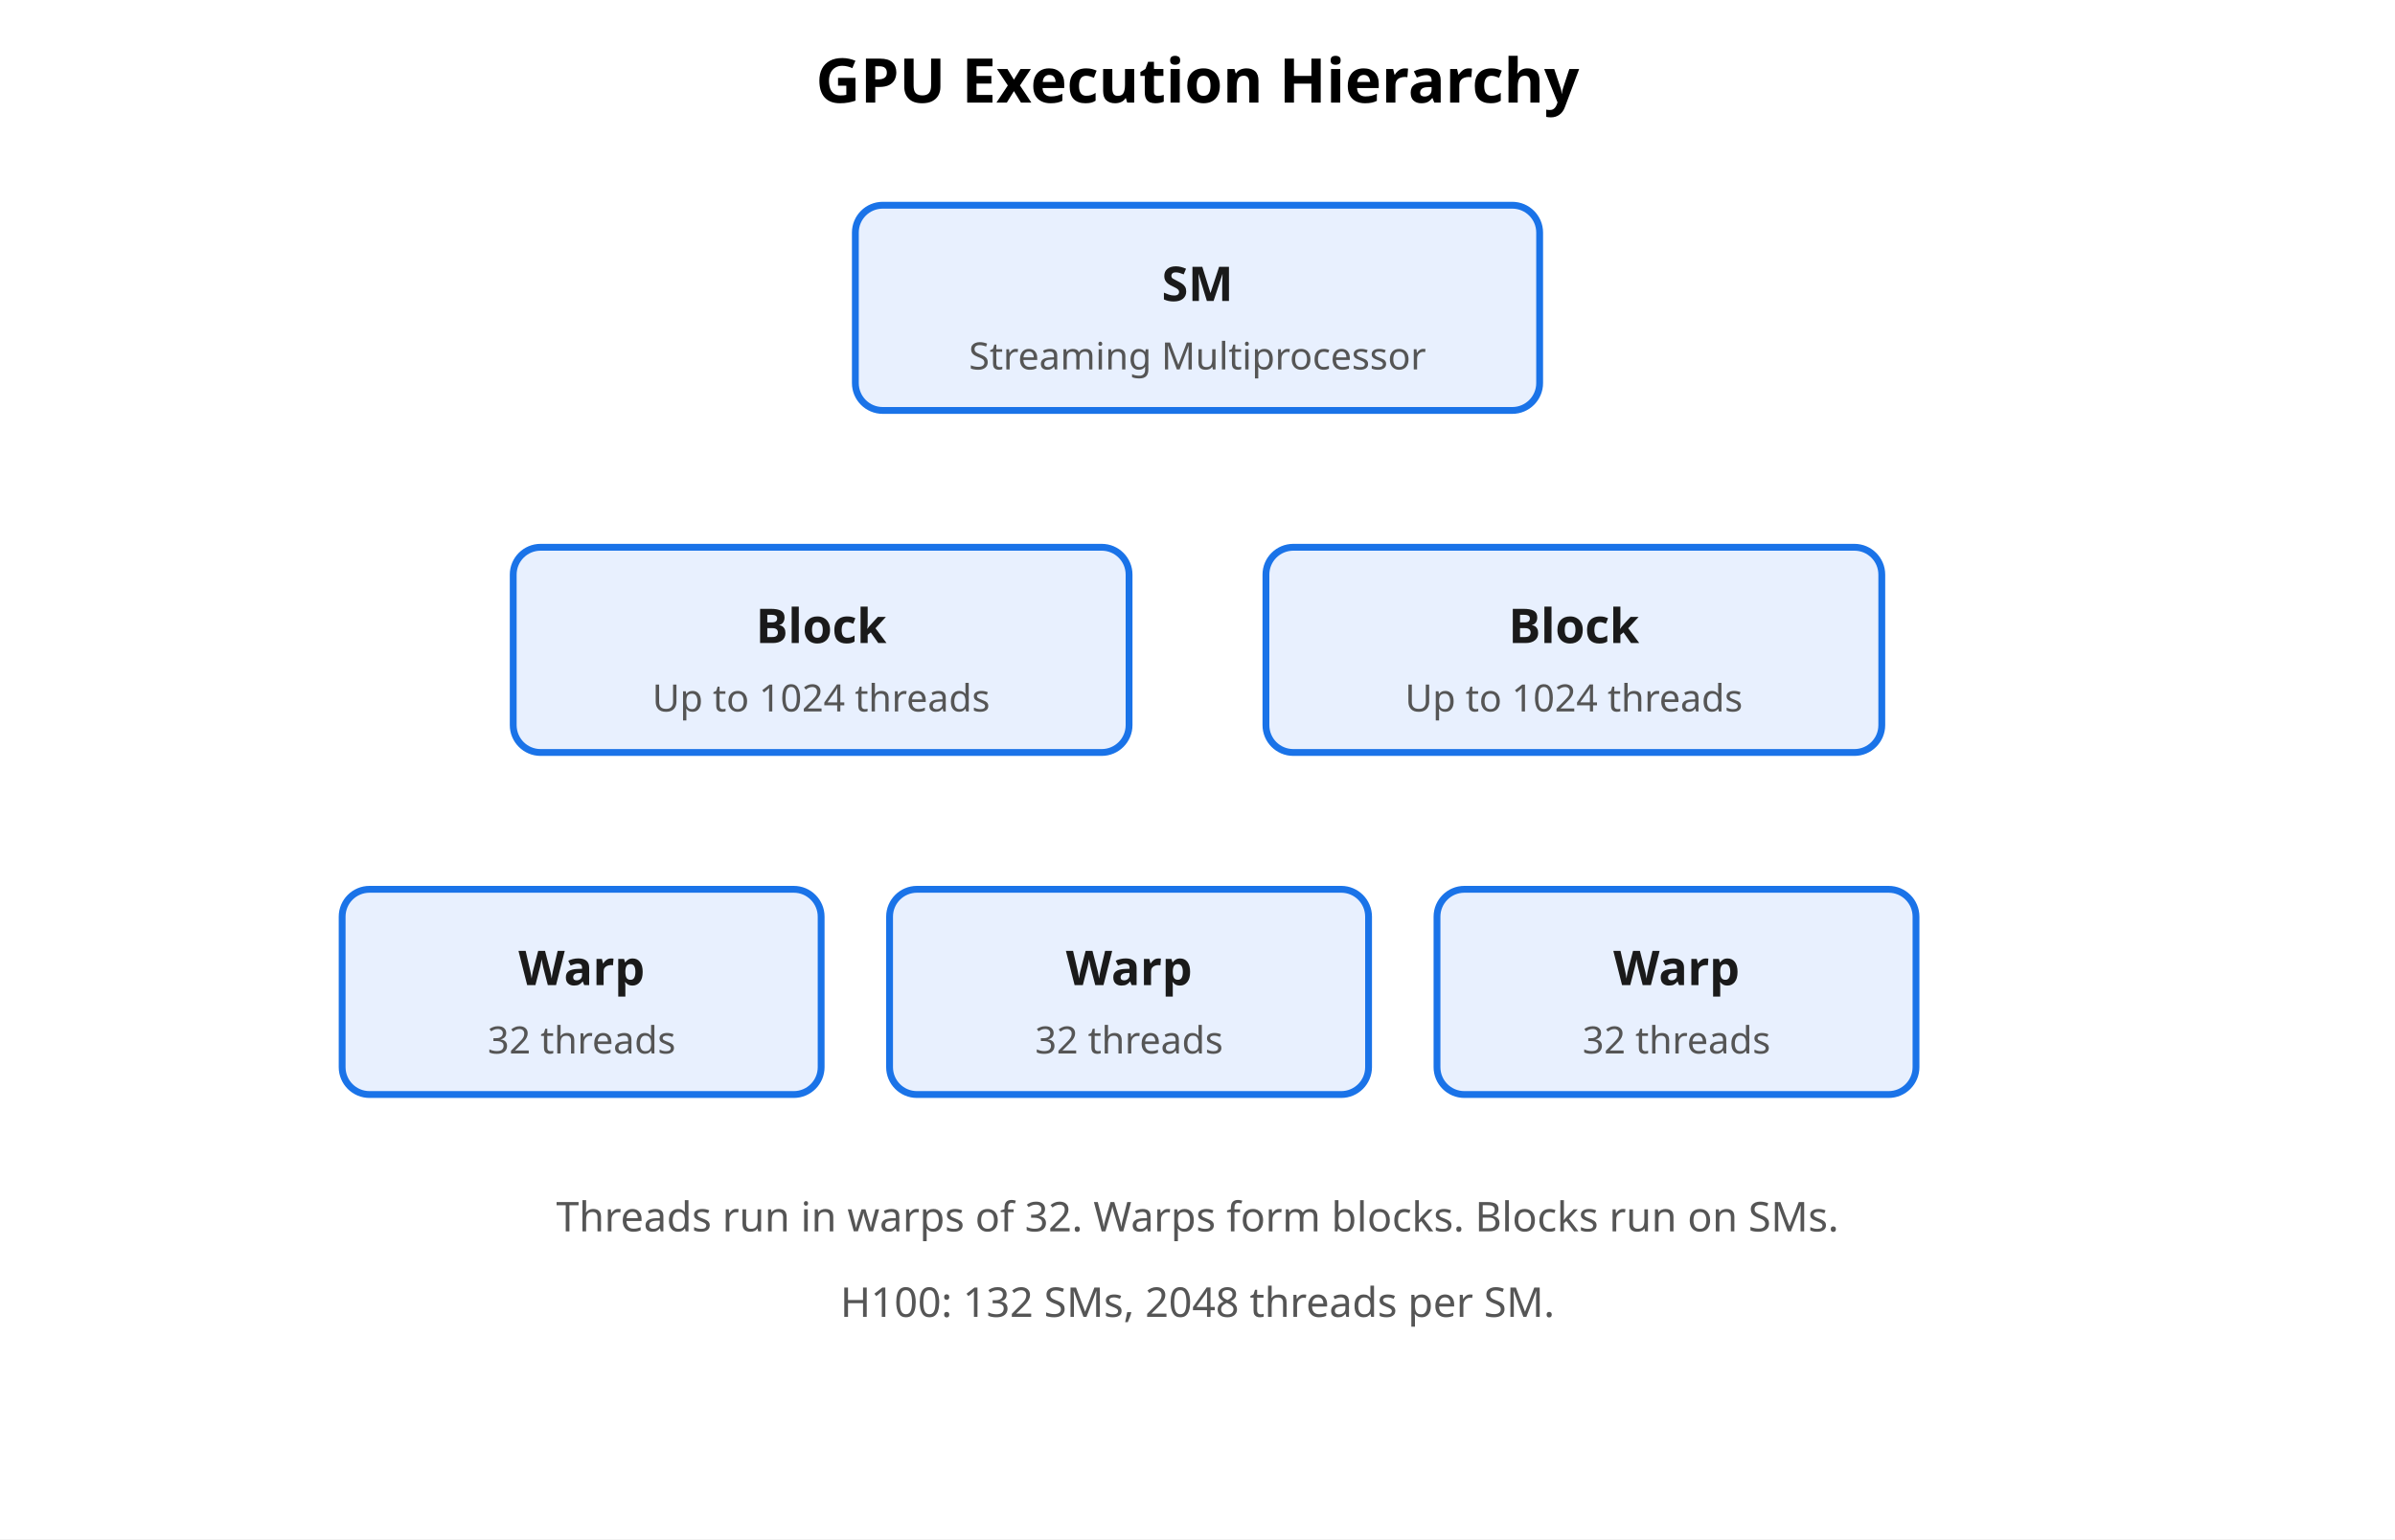
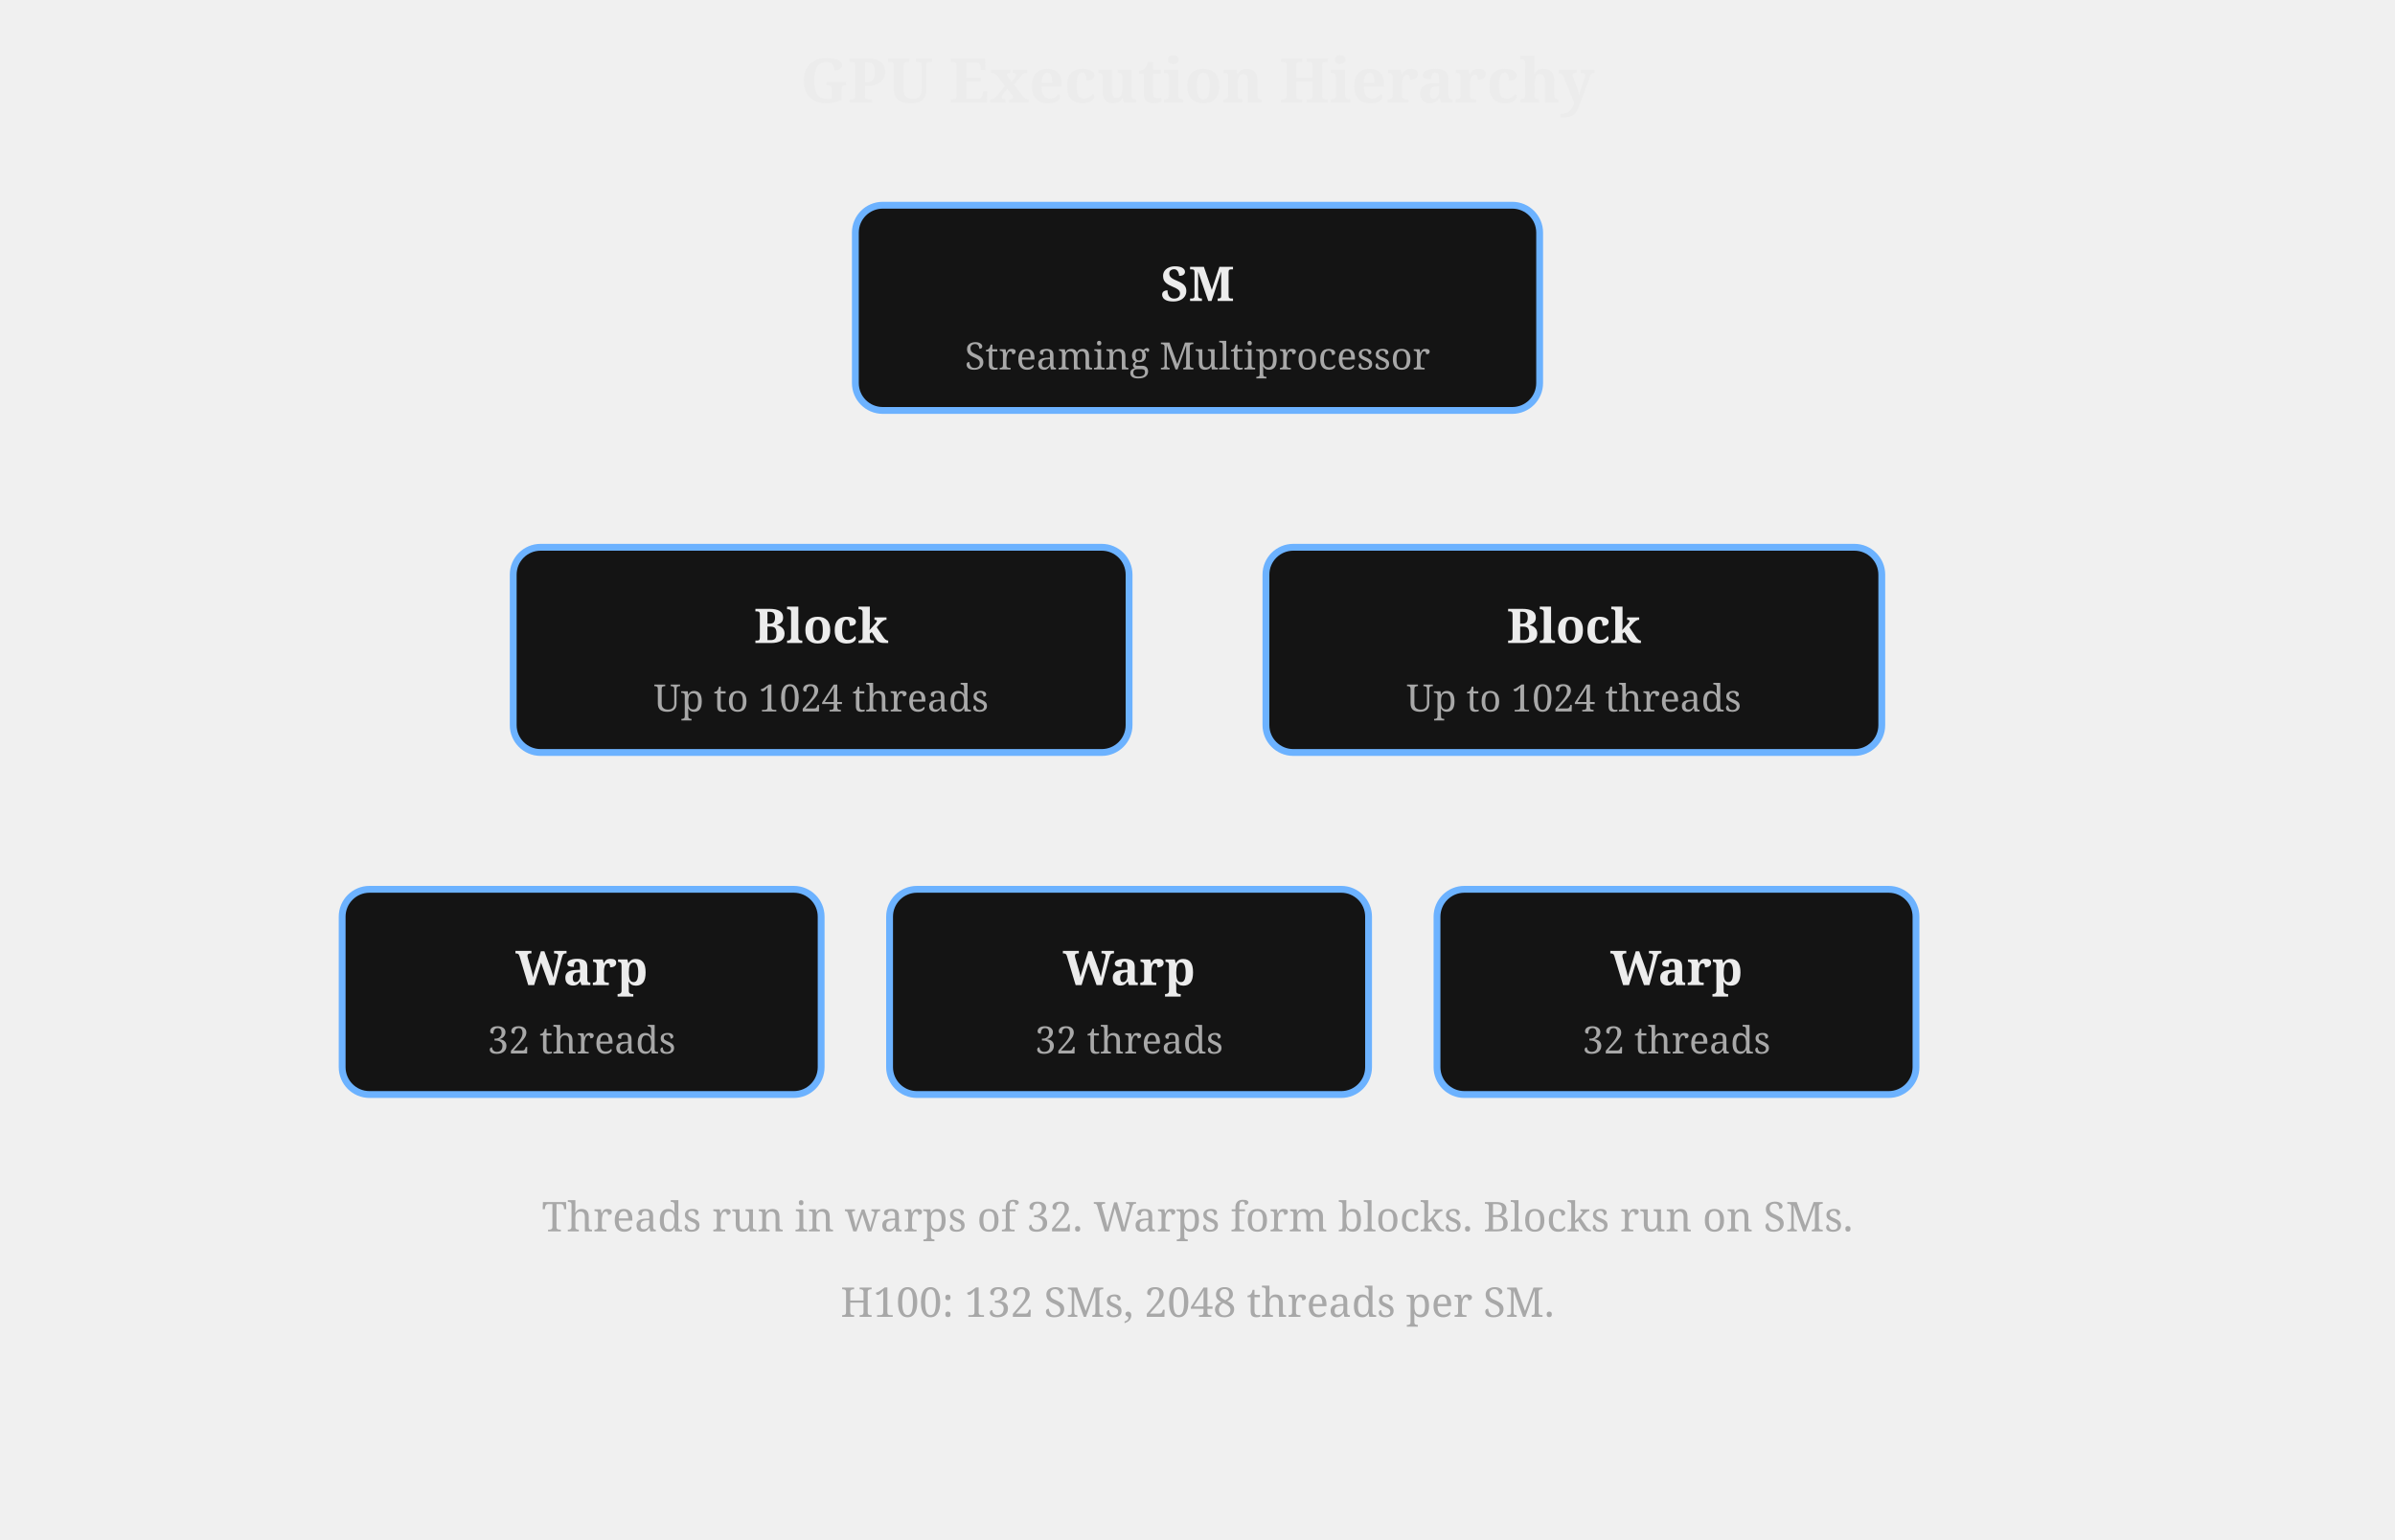
- <svg xmlns="http://www.w3.org/2000/svg" width="700" height="450" viewBox="0 0 700 450" font-family="sans-serif">
-   <rect width="700" height="450" fill="#ffffff" />
+ <svg xmlns="http://www.w3.org/2000/svg" width="700" height="450" viewBox="0 0 700 450" font-family="'Charis SIL',Georgia,serif">
  <defs>
    <marker id="arrowhead" markerWidth="10" markerHeight="7" refX="9" refY="3.5" orient="auto">
-       <polygon points="0 0, 10 3.5, 0 7" fill="#333" />
+       <polygon points="0 0, 10 3.5, 0 7" fill="#8a8a8a" />
    </marker>
  </defs>
-   <text x="350" y="30" text-anchor="middle" font-size="18" font-weight="bold">GPU Execution Hierarchy</text>
-   <rect x="250" y="60" width="200" height="60" rx="8" fill="#e8f0fe" stroke="#1a73e8" stroke-width="2" />
-   <text x="350.0" y="88" text-anchor="middle" font-size="14" font-weight="bold" fill="#1a1a1a">SM</text>
-   <text x="350.0" y="108" text-anchor="middle" font-size="11" fill="#555">Streaming Multiprocessor</text>
-   <rect x="150" y="160" width="180" height="60" rx="8" fill="#e8f0fe" stroke="#1a73e8" stroke-width="2" />
-   <text x="240.0" y="188" text-anchor="middle" font-size="14" font-weight="bold" fill="#1a1a1a">Block</text>
-   <text x="240.0" y="208" text-anchor="middle" font-size="11" fill="#555">Up to 1024 threads</text>
-   <rect x="370" y="160" width="180" height="60" rx="8" fill="#e8f0fe" stroke="#1a73e8" stroke-width="2" />
-   <text x="460.0" y="188" text-anchor="middle" font-size="14" font-weight="bold" fill="#1a1a1a">Block</text>
-   <text x="460.0" y="208" text-anchor="middle" font-size="11" fill="#555">Up to 1024 threads</text>
-   <rect x="100" y="260" width="140" height="60" rx="8" fill="#e8f0fe" stroke="#1a73e8" stroke-width="2" />
-   <text x="170.0" y="288" text-anchor="middle" font-size="14" font-weight="bold" fill="#1a1a1a">Warp</text>
-   <text x="170.0" y="308" text-anchor="middle" font-size="11" fill="#555">32 threads</text>
-   <rect x="260" y="260" width="140" height="60" rx="8" fill="#e8f0fe" stroke="#1a73e8" stroke-width="2" />
-   <text x="330.0" y="288" text-anchor="middle" font-size="14" font-weight="bold" fill="#1a1a1a">Warp</text>
-   <text x="330.0" y="308" text-anchor="middle" font-size="11" fill="#555">32 threads</text>
-   <rect x="420" y="260" width="140" height="60" rx="8" fill="#e8f0fe" stroke="#1a73e8" stroke-width="2" />
-   <text x="490.0" y="288" text-anchor="middle" font-size="14" font-weight="bold" fill="#1a1a1a">Warp</text>
-   <text x="490.0" y="308" text-anchor="middle" font-size="11" fill="#555">32 threads</text>
-   <text x="350" y="360" text-anchor="middle" font-size="12" fill="#555">Threads run in warps of 32. Warps form blocks. Blocks run on SMs.</text>
-   <text x="350" y="385" text-anchor="middle" font-size="12" fill="#555">H100: 132 SMs, 2048 threads per SM.</text>
+   <text x="350" y="30" text-anchor="middle" font-size="18" font-weight="bold" style="fill:#ececec">GPU Execution Hierarchy</text>
+   <rect x="250" y="60" width="200" height="60" rx="8" fill="#141414" stroke="#6cb2ff" stroke-width="2" />
+   <text x="350.0" y="88" text-anchor="middle" font-size="14" font-weight="bold" fill="#ececec">SM</text>
+   <text x="350.0" y="108" text-anchor="middle" font-size="11" fill="#a8a8a8">Streaming Multiprocessor</text>
+   <rect x="150" y="160" width="180" height="60" rx="8" fill="#141414" stroke="#6cb2ff" stroke-width="2" />
+   <text x="240.0" y="188" text-anchor="middle" font-size="14" font-weight="bold" fill="#ececec">Block</text>
+   <text x="240.0" y="208" text-anchor="middle" font-size="11" fill="#a8a8a8">Up to 1024 threads</text>
+   <rect x="370" y="160" width="180" height="60" rx="8" fill="#141414" stroke="#6cb2ff" stroke-width="2" />
+   <text x="460.0" y="188" text-anchor="middle" font-size="14" font-weight="bold" fill="#ececec">Block</text>
+   <text x="460.0" y="208" text-anchor="middle" font-size="11" fill="#a8a8a8">Up to 1024 threads</text>
+   <rect x="100" y="260" width="140" height="60" rx="8" fill="#141414" stroke="#6cb2ff" stroke-width="2" />
+   <text x="170.0" y="288" text-anchor="middle" font-size="14" font-weight="bold" fill="#ececec">Warp</text>
+   <text x="170.0" y="308" text-anchor="middle" font-size="11" fill="#a8a8a8">32 threads</text>
+   <rect x="260" y="260" width="140" height="60" rx="8" fill="#141414" stroke="#6cb2ff" stroke-width="2" />
+   <text x="330.0" y="288" text-anchor="middle" font-size="14" font-weight="bold" fill="#ececec">Warp</text>
+   <text x="330.0" y="308" text-anchor="middle" font-size="11" fill="#a8a8a8">32 threads</text>
+   <rect x="420" y="260" width="140" height="60" rx="8" fill="#141414" stroke="#6cb2ff" stroke-width="2" />
+   <text x="490.0" y="288" text-anchor="middle" font-size="14" font-weight="bold" fill="#ececec">Warp</text>
+   <text x="490.0" y="308" text-anchor="middle" font-size="11" fill="#a8a8a8">32 threads</text>
+   <text x="350" y="360" text-anchor="middle" font-size="12" fill="#a8a8a8">Threads run in warps of 32. Warps form blocks. Blocks run on SMs.</text>
+   <text x="350" y="385" text-anchor="middle" font-size="12" fill="#a8a8a8">H100: 132 SMs, 2048 threads per SM.</text>
</svg>
